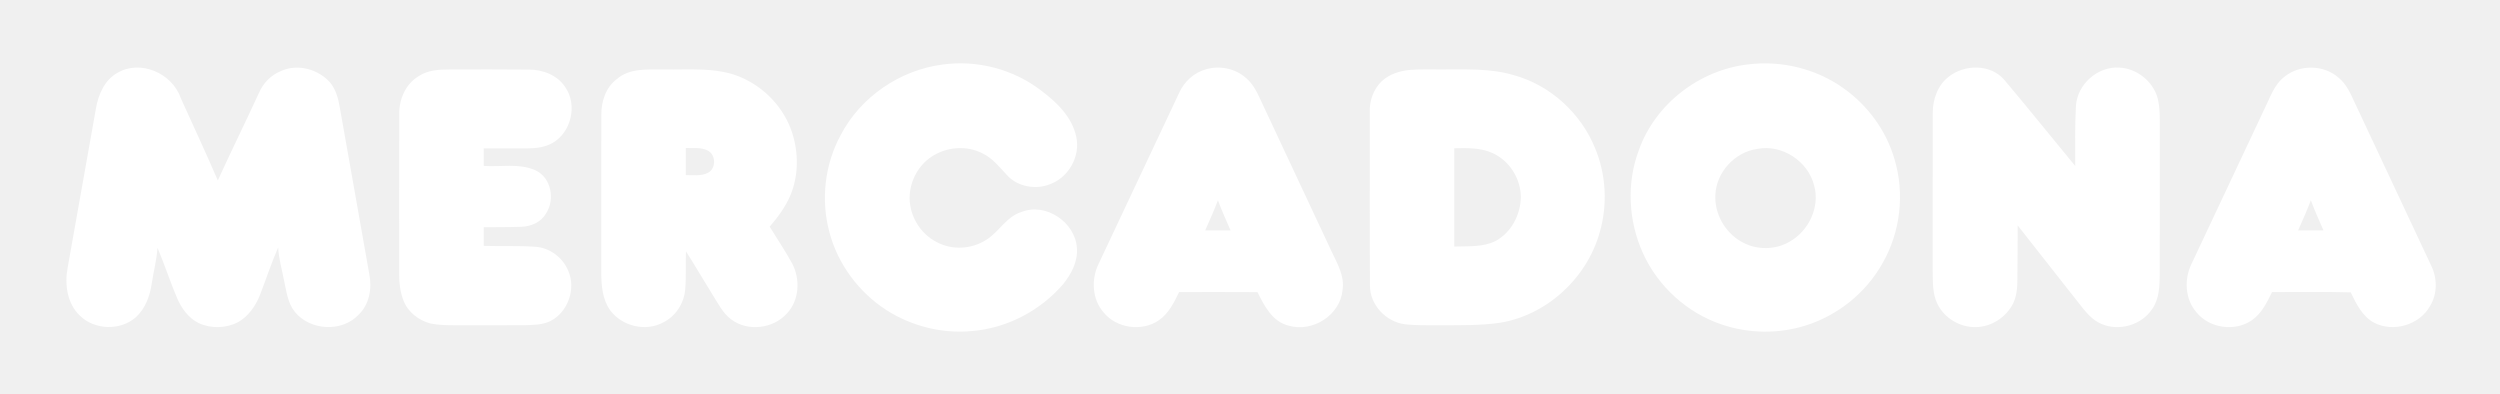
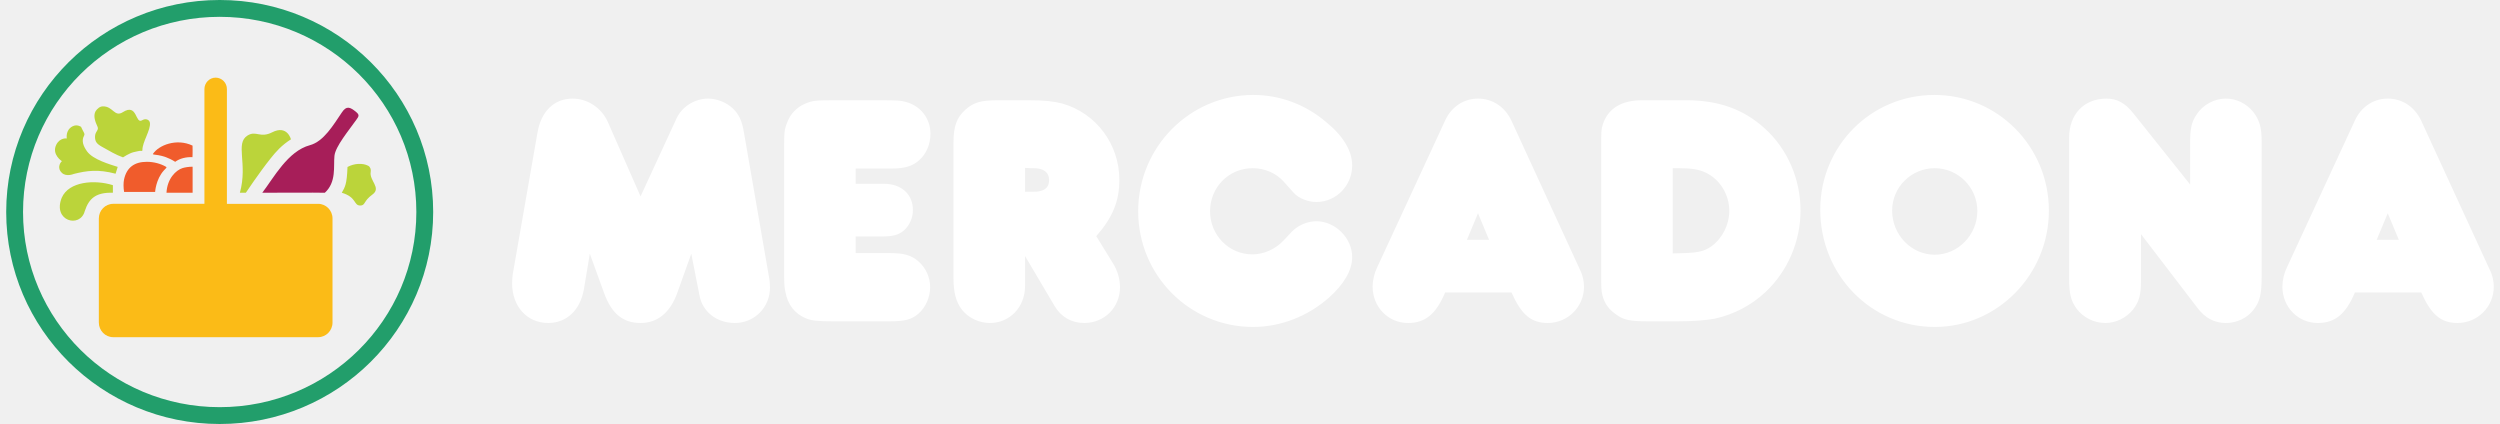
- <svg xmlns="http://www.w3.org/2000/svg" width="1130pt" height="178pt" viewBox="0 0 1130 178" version="1.1">
-   <g id="#ffffffff">
- </g>
-   <g id="#009660ff">
-     <path fill="#ffffff" opacity="1.00" d=" M 426.22 29.15 C 441.69 27.04 457.88 31.26 470.31 40.72 C 477.48 46.05 484.62 52.83 486.49 61.93 C 488.35 70.60 483.13 79.97 474.92 83.14 C 468.31 85.93 459.85 84.49 455.04 79.02 C 451.79 75.57 448.77 71.67 444.43 69.51 C 437.14 65.55 427.78 66.29 420.95 70.90 C 415.29 74.65 411.72 81.20 411.20 87.92 C 410.55 96.73 415.64 105.60 423.56 109.51 C 430.39 113.13 439.02 112.64 445.54 108.56 C 451.49 105.01 454.79 97.92 461.69 95.82 C 472.66 91.43 485.92 100.39 486.75 111.95 C 487.31 118.07 484.27 123.83 480.53 128.44 C 470.15 140.52 454.96 148.43 439.05 149.66 C 425.70 150.88 412.04 147.41 400.75 140.22 C 388.21 132.16 378.68 119.40 374.89 104.94 C 370.96 90.40 372.76 74.40 379.94 61.15 C 388.93 43.79 406.87 31.58 426.22 29.15 Z" />
-     <path fill="#ffffff" opacity="1.00" d=" M 790.19 29.11 C 805.17 27.23 820.83 31.04 833.15 39.81 C 844.15 47.53 852.57 58.99 856.30 71.93 C 861.00 87.47 859.01 104.89 850.91 118.96 C 843.45 132.34 830.68 142.59 816.08 147.15 C 803.80 151.02 790.30 150.80 778.14 146.64 C 762.53 141.40 749.37 129.40 742.60 114.41 C 736.01 99.88 735.11 82.73 740.80 67.76 C 748.24 46.89 768.26 31.57 790.19 29.11 M 794.26 67.32 C 784.18 68.72 775.83 77.76 775.35 87.94 C 774.86 96.45 779.55 104.92 786.94 109.15 C 793.61 113.11 802.42 113.14 809.08 109.13 C 817.62 104.25 822.70 93.49 819.99 83.86 C 817.28 72.85 805.42 65.07 794.26 67.32 Z" />
-     <path fill="#ffffff" opacity="1.00" d=" M 52.96 33.00 C 63.34 26.75 77.81 33.06 81.65 44.22 C 87.25 56.67 93.08 69.02 98.45 81.57 C 104.47 68.32 110.95 55.27 117.03 42.05 C 118.92 37.54 122.58 33.87 127.12 32.05 C 134.51 28.76 143.65 31.19 149.00 37.08 C 151.85 40.33 152.93 44.65 153.63 48.80 C 158.04 73.88 162.55 98.95 166.94 124.03 C 168.20 130.38 166.95 137.59 162.13 142.20 C 154.61 150.32 140.05 149.46 133.22 140.90 C 130.00 136.91 129.50 131.66 128.40 126.85 C 127.48 121.86 125.97 116.96 125.73 111.86 C 122.63 118.91 120.26 126.24 117.47 133.41 C 115.52 138.33 112.27 142.97 107.60 145.62 C 102.16 148.43 95.37 148.62 89.81 146.03 C 85.24 143.79 82.10 139.45 80.10 134.88 C 76.89 127.35 74.40 119.53 71.18 112.00 C 70.84 117.46 69.38 122.77 68.59 128.17 C 67.76 133.77 65.71 139.46 61.44 143.36 C 54.47 149.55 42.86 149.22 36.18 142.75 C 30.40 137.33 29.16 128.69 30.54 121.20 C 34.82 97.12 39.09 73.04 43.38 48.96 C 44.45 42.77 47.25 36.21 52.96 33.00 Z" />
-     <path fill="#ffffff" opacity="1.00" d=" M 189.34 34.37 C 193.35 31.73 198.29 31.39 202.96 31.41 C 214.99 31.39 227.01 31.33 239.04 31.46 C 245.35 31.42 252.09 34.01 255.57 39.51 C 261.12 47.56 258.13 59.96 249.61 64.69 C 246.09 66.68 241.96 67.06 237.99 67.08 C 231.54 67.09 225.09 67.07 218.64 67.08 C 218.65 69.72 218.65 72.35 218.66 74.99 C 226.35 75.53 234.58 73.70 241.85 76.90 C 249.20 80.12 251.05 90.32 246.69 96.65 C 244.45 100.51 239.91 102.39 235.60 102.51 C 229.96 102.71 224.31 102.65 218.66 102.71 C 218.65 105.52 218.65 108.33 218.66 111.14 C 226.40 111.36 234.16 111.00 241.89 111.54 C 248.38 111.92 254.26 116.30 256.78 122.24 C 260.48 130.38 256.80 141.05 248.81 145.09 C 245.18 146.92 240.99 146.86 237.03 147.00 C 226.69 147.05 216.35 146.99 206.01 147.02 C 202.17 146.99 198.28 146.99 194.50 146.21 C 189.22 144.79 184.35 141.05 182.37 135.84 C 180.93 132.08 180.38 128.03 180.43 124.01 C 180.46 99.99 180.37 75.97 180.47 51.95 C 180.22 45.12 183.28 37.90 189.34 34.37 Z" />
-     <path fill="#ffffff" opacity="1.00" d=" M 278.78 35.77 C 284.58 30.63 292.86 31.49 300.04 31.39 C 311.69 31.64 323.94 30.20 334.93 34.95 C 345.65 39.54 354.40 48.78 358.02 59.91 C 361.01 69.03 360.99 79.28 357.29 88.20 C 355.07 93.49 351.62 98.14 347.89 102.46 C 351.32 108.01 354.96 113.45 358.10 119.17 C 361.79 126.28 361.32 135.75 355.66 141.70 C 349.49 148.62 337.97 149.98 330.52 144.39 C 326.62 141.48 324.50 136.99 321.95 133.00 C 317.92 126.57 314.14 119.99 310.05 113.61 C 309.82 119.43 310.22 125.28 309.69 131.10 C 309.09 137.24 305.31 143.05 299.72 145.76 C 291.81 150.05 281.12 147.44 275.81 140.27 C 272.24 135.29 271.80 128.94 271.76 123.02 C 271.79 99.35 271.73 75.68 271.80 52.01 C 271.73 45.94 273.76 39.53 278.78 35.77 M 309.98 66.90 C 309.97 70.98 309.97 75.07 309.98 79.15 C 313.35 79.12 317.03 79.71 320.13 78.04 C 323.75 76.03 323.61 69.96 319.93 68.07 C 316.88 66.47 313.28 67.05 309.98 66.90 Z" />
-     <path fill="#ffffff" opacity="1.00" d=" M 533.01 41.89 C 535.29 36.84 539.75 32.79 545.13 31.31 C 551.22 29.55 558.19 30.88 562.99 35.09 C 566.02 37.54 567.90 41.04 569.49 44.53 C 580.30 67.65 591.16 90.76 601.98 113.87 C 604.54 119.27 607.83 124.86 606.83 131.10 C 605.80 142.47 593.25 150.39 582.45 147.19 C 575.14 145.43 571.43 138.24 568.39 132.04 C 556.58 131.95 544.78 132.01 532.97 132.01 C 530.67 136.71 528.25 141.71 523.81 144.76 C 516.18 150.03 504.68 148.42 498.83 141.21 C 493.63 135.31 493.17 126.32 496.50 119.40 C 508.66 93.56 520.81 67.72 533.01 41.89 M 550.50 90.52 C 548.78 95.14 546.73 99.63 544.75 104.14 C 548.57 104.13 552.39 104.14 556.21 104.14 C 554.24 99.63 552.22 95.14 550.50 90.52 Z" />
-     <path fill="#ffffff" opacity="1.00" d=" M 637.40 31.59 C 641.91 31.24 646.44 31.43 650.96 31.39 C 662.01 31.48 673.32 30.73 684.06 33.92 C 700.63 38.41 714.59 51.15 721.00 67.02 C 725.96 78.96 726.69 92.58 723.08 104.99 C 717.35 125.60 699.30 142.36 678.11 145.87 C 669.14 147.19 660.04 146.97 651.00 147.02 C 645.66 146.96 640.31 147.19 635.00 146.56 C 626.47 145.48 619.16 137.79 619.22 129.05 C 619.06 103.03 619.17 77.01 619.16 50.99 C 618.86 45.69 620.78 40.28 624.65 36.61 C 628.12 33.46 632.80 31.99 637.40 31.59 M 657.32 67.01 C 657.33 81.82 657.31 96.63 657.34 111.44 C 663.56 111.22 670.23 111.80 675.97 108.95 C 683.12 105.09 687.31 97.02 687.43 89.04 C 687.36 80.75 682.30 72.69 674.74 69.24 C 669.31 66.71 663.16 66.90 657.32 67.01 Z" />
-     <path fill="#ffffff" opacity="1.00" d=" M 880.76 34.72 C 887.95 29.01 899.75 28.83 905.96 36.12 C 916.80 48.96 927.30 62.07 938.00 75.03 C 938.00 65.99 937.83 56.94 938.32 47.91 C 938.90 38.13 948.13 29.90 957.93 30.56 C 965.85 30.89 973.19 36.77 975.26 44.41 C 976.37 48.84 976.24 53.44 976.23 57.98 C 976.21 79.99 976.24 102.01 976.21 124.03 C 976.14 129.42 975.99 135.24 972.71 139.79 C 967.85 147.00 957.75 149.86 949.80 146.39 C 945.49 144.59 942.55 140.77 939.76 137.20 C 930.47 125.45 921.21 113.68 911.98 101.89 C 911.96 108.93 912.00 115.97 911.88 123.02 C 911.82 127.72 912.10 132.69 909.99 137.04 C 906.87 143.34 900.12 147.81 893.04 147.85 C 885.88 148.01 878.79 143.77 875.68 137.30 C 873.51 132.86 873.66 127.79 873.58 122.97 C 873.60 98.99 873.54 75.01 873.61 51.03 C 873.58 44.94 875.84 38.54 880.76 34.72 Z" />
-     <path fill="#ffffff" opacity="1.00" d=" M 1032.63 34.65 C 1039.50 29.07 1050.30 29.21 1056.96 35.06 C 1060.64 38.02 1062.54 42.46 1064.46 46.64 C 1075.94 71.09 1087.38 95.56 1098.87 120.00 C 1101.71 125.68 1101.75 132.86 1098.37 138.33 C 1093.61 146.89 1081.76 150.37 1073.10 145.87 C 1067.81 143.02 1065.01 137.35 1062.53 132.15 C 1050.68 131.81 1038.82 132.08 1026.97 132.01 C 1024.67 136.69 1022.26 141.69 1017.84 144.75 C 1010.19 150.04 998.66 148.42 992.81 141.18 C 987.64 135.29 987.17 126.34 990.49 119.43 C 1001.46 96.08 1012.47 72.75 1023.45 49.40 C 1026.05 44.25 1027.84 38.28 1032.63 34.65 M 1038.75 104.14 C 1042.57 104.13 1046.38 104.14 1050.21 104.14 C 1048.23 99.63 1046.23 95.14 1044.50 90.53 C 1042.79 95.15 1040.72 99.63 1038.75 104.14 Z" />
+ <svg xmlns="http://www.w3.org/2000/svg" height="424" viewBox=".001 .001 217.071 36.999" width="2500">
+   <g fill="none" fill-rule="evenodd">
+     <path d="m27.224 17.788h-7.964v-10.011a.994.994 0 0 0 -.981-1.002c-.54 0-.982.45-.982 1.002v10.01h-7.96c-.689 0-1.253.576-1.253 1.278v9.082c0 .703.564 1.277 1.253 1.277h17.886c.689 0 1.252-.574 1.252-1.277v-9.082c0-.702-.563-1.277-1.252-1.277" fill="#fbbb17" />
+     <path d="m30.54 9.777c.32.265.215.39.013.676-.664.941-1.822 2.322-1.908 3.14-.098.924.189 2.283-.839 3.228-.427-.024-5.461 0-5.461 0 1.001-1.301 2.222-3.629 4.156-4.15 1.196-.321 2.032-1.734 2.797-2.869.395-.587.696-.476 1.242-.025" fill="#a71e59" />
+     <path d="m24.847 12.16c-.814.515-1.308 1.08-1.768 1.657-1.042 1.311-2.167 3.004-2.167 3.004h-.52c.706-2.555-.441-4.308.67-4.996.745-.462 1.09.26 2.145-.278 1.322-.675 1.64.612 1.64.612m6.743 2.308c.177.094.257.32.219.52-.15.773.96 1.402.15 1.988-.806.582-.595.96-1.067.96-.587 0-.29-.723-1.607-1.114.283-.513.441-.72.498-2.25.586-.32 1.33-.358 1.808-.104m-21.415-4.677c1.293-.828 1.071 1.08 1.685.706.327-.2.64-.038.679.215.094.62-.683 1.718-.653 2.4a.055.055 0 0 1 -.061.059c-.131-.016-.228-.014-.702.107-.423.109-.93.456-.93.456-.628-.219-1.207-.573-1.849-.931-.473-.264-.59-.468-.595-.86-.005-.475.364-.57.22-.882-.198-.431-.397-.938-.17-1.355.125-.206.385-.432.64-.422.88-.02 1.007.973 1.736.507m-3.406 1.758c.059.12.087.181.016.314-.235.438-.045.909.267 1.345.516.722 2.001 1.137 2.678 1.358l-.186.595c-1.53-.404-2.487-.271-3.638.016 0 0-.644.283-1.046-.088-.404-.371-.213-.836 0-1.024 0 0-.904-.573-.5-1.416.316-.66.928-.565.928-.565s-.143-.727.507-1.062c.393-.202.736.049.736.049.103.233.178.353.238.478m2.54 4.612v.662c-1.44-.049-2.087.465-2.454 1.601-.4 1.516-2.827.878-2.01-1.165.625-1.44 2.89-1.596 4.463-1.099" fill="#bbd43a" />
+     <path d="m16.253 13.716c-.548-.028-1.111.11-1.506.405-1.165-.744-2.03-.555-1.939-.693.495-.75 2.047-1.388 3.453-.721 0 0 .017.778-.008 1.009m-2.283.935a9.481 9.481 0 0 0 -.212.224c-.698.768-.763 1.872-.763 1.872h-2.706c-.066-.378-.067-.809-.001-1.104.226-1.02.893-1.523 1.985-1.522.6 0 1.216.161 1.69.444.03.018.031.061.007.086m2.297 2.17h-2.28c.064-1.24.824-1.972 1.405-2.154.205-.064.554-.121.875-.119z" fill="#f05c2c" />
+     <ellipse cx="18.63" cy="18.5" rx="17.895" ry="17.765" stroke="#229e6b" stroke-width="1.469" />
+     <path d="m55.355 17.137-2.81-6.392c-.538-1.302-1.787-2.14-3.121-2.14-1.617 0-2.753 1.127-3.065 2.978l-2.157 12.35a7.36 7.36 0 0 0 -.056.782c0 2.025 1.305 3.47 3.15 3.47 1.617 0 2.809-1.127 3.122-2.979l.51-3.066 1.249 3.442c.653 1.793 1.646 2.604 3.178 2.604 1.476 0 2.583-.897 3.207-2.632l1.22-3.414.71 3.616c.255 1.446 1.504 2.43 3.093 2.43 1.703 0 3.065-1.36 3.065-3.095 0-.29-.028-.666-.113-1.07l-2.157-12.439c-.17-1.04-.426-1.59-.965-2.11-.54-.522-1.39-.868-2.157-.868-1.163 0-2.27.693-2.752 1.706l-3.15 6.826zm18.77 4.946v-1.447h2.242c.993 0 1.448-.115 1.93-.491a2.386 2.386 0 0 0 .823-1.822c0-1.36-.993-2.285-2.526-2.285h-2.469v-1.33h3.122c1.163 0 1.816-.204 2.384-.695.653-.55 1.021-1.417 1.021-2.343 0-1.33-.851-2.43-2.156-2.776-.426-.116-.596-.145-2.384-.145h-3.746c-1.845 0-1.987.029-2.696.318-.653.29-1.249.868-1.505 1.591-.255.608-.283.81-.283 2.43v10.47c0 1.33.028 1.504.113 1.909.199 1.128.823 1.909 1.788 2.314.54.202.937.26 2.384.26h4.853c1.419 0 1.958-.145 2.582-.665.625-.55 1.022-1.418 1.022-2.314 0-.868-.369-1.678-1.022-2.256-.652-.55-1.248-.723-2.61-.723zm14.781-7.433c.284.028.51.028.653.028.937-.029 1.447.347 1.447 1.042 0 .694-.482 1.04-1.419 1.012h-.681v-2.083zm6.215 5.958c1.448-1.65 2.015-3.066 2.015-4.917 0-3.124-2.043-5.814-4.966-6.653-.823-.202-1.504-.289-3.037-.289h-2.61c-1.505 0-2.129.202-2.838.84-.738.664-1.022 1.445-1.022 2.833v11.888c0 1.214.227 2.053.737 2.718.568.723 1.505 1.158 2.441 1.158 1.731 0 3.065-1.389 3.065-3.211v-2.632l2.583 4.367c.568.955 1.475 1.476 2.582 1.476 1.76 0 3.122-1.36 3.122-3.124a3.98 3.98 0 0 0 -.596-2.054zm22.332 1.822c0-1.649-1.476-3.124-3.122-3.124-.794 0-1.646.376-2.156.926l-.653.694c-.738.81-1.76 1.272-2.782 1.272-2.043 0-3.689-1.677-3.689-3.76 0-2.11 1.646-3.76 3.718-3.76 1.021 0 2.015.405 2.696 1.157l.908 1.013c.426.462 1.22.78 1.958.78 1.731 0 3.122-1.446 3.122-3.181 0-1.273-.766-2.574-2.299-3.818-1.816-1.533-4.03-2.343-6.328-2.343-5.534 0-10.047 4.541-10.047 10.152 0 5.582 4.484 10.094 10.018 10.094 2.412 0 4.768-.925 6.613-2.545 1.334-1.186 2.043-2.4 2.043-3.557m10.014-1.504.965-2.314.965 2.314zm-1.902 4.598h5.79c.88 1.967 1.73 2.662 3.178 2.662a3.16 3.16 0 0 0 3.15-3.153c0-.492-.113-1.041-.369-1.533l-5.96-12.958c-.567-1.214-1.645-1.937-2.922-1.937-1.249 0-2.327.723-2.867 1.908l-5.93 12.814a4.006 4.006 0 0 0 -.399 1.677c0 1.793 1.363 3.182 3.094 3.182 1.504 0 2.44-.781 3.235-2.662zm19.858-10.846h.51c1.165 0 1.818.116 2.413.405 1.22.607 2.015 1.91 2.015 3.326 0 1.186-.596 2.372-1.532 3.066-.738.521-1.249.607-3.406.637zm-2.668-5.93c-1.816 0-2.979.724-3.433 2.113-.142.433-.142.607-.142 2.227v10.614c0 1.33 0 1.65.113 2.083.199.752.596 1.272 1.306 1.735.567.405 1.163.52 2.64.52h2.638c1.306 0 2.441-.086 3.207-.23a9.41 9.41 0 0 0 4.456-2.343c1.93-1.823 3.036-4.426 3.036-7.086 0-2.748-1.135-5.38-3.121-7.173-1.845-1.678-4.03-2.46-6.868-2.46zm21.815 9.632c0-2.053 1.675-3.702 3.718-3.702s3.718 1.678 3.718 3.731c0 2.083-1.675 3.819-3.718 3.819s-3.718-1.736-3.718-3.847m-6.272-.087c0 5.698 4.427 10.238 9.99 10.238 5.477 0 9.96-4.57 9.96-10.151 0-5.583-4.454-10.095-9.989-10.095-5.534 0-9.961 4.454-9.961 10.008m32.274-2.198-4.966-6.219c-.71-.897-1.419-1.272-2.327-1.272-1.959 0-3.264 1.359-3.264 3.412v12.206c0 1.417.142 1.996.653 2.719a3.167 3.167 0 0 0 2.497 1.244c.937 0 1.816-.435 2.412-1.158.54-.694.71-1.272.71-2.545v-4.049l4.938 6.45c.653.867 1.476 1.302 2.47 1.302.964 0 1.872-.435 2.44-1.186.539-.723.68-1.36.68-2.893v-11.8c0-1.186-.198-1.851-.737-2.546-.596-.723-1.448-1.156-2.384-1.156-1.022 0-2.015.55-2.554 1.388-.454.665-.568 1.243-.568 2.516zm16.283 4.83.964-2.314.966 2.314zm-1.902 4.598h5.79c.88 1.967 1.73 2.662 3.178 2.662a3.161 3.161 0 0 0 3.15-3.153c0-.492-.113-1.041-.369-1.533l-5.96-12.958c-.567-1.214-1.645-1.937-2.923-1.937-1.248 0-2.326.723-2.866 1.908l-5.93 12.814a4.006 4.006 0 0 0 -.399 1.677c0 1.793 1.363 3.182 3.094 3.182 1.504 0 2.44-.781 3.235-2.662z" fill="#ffffff" />
  </g>
</svg>
